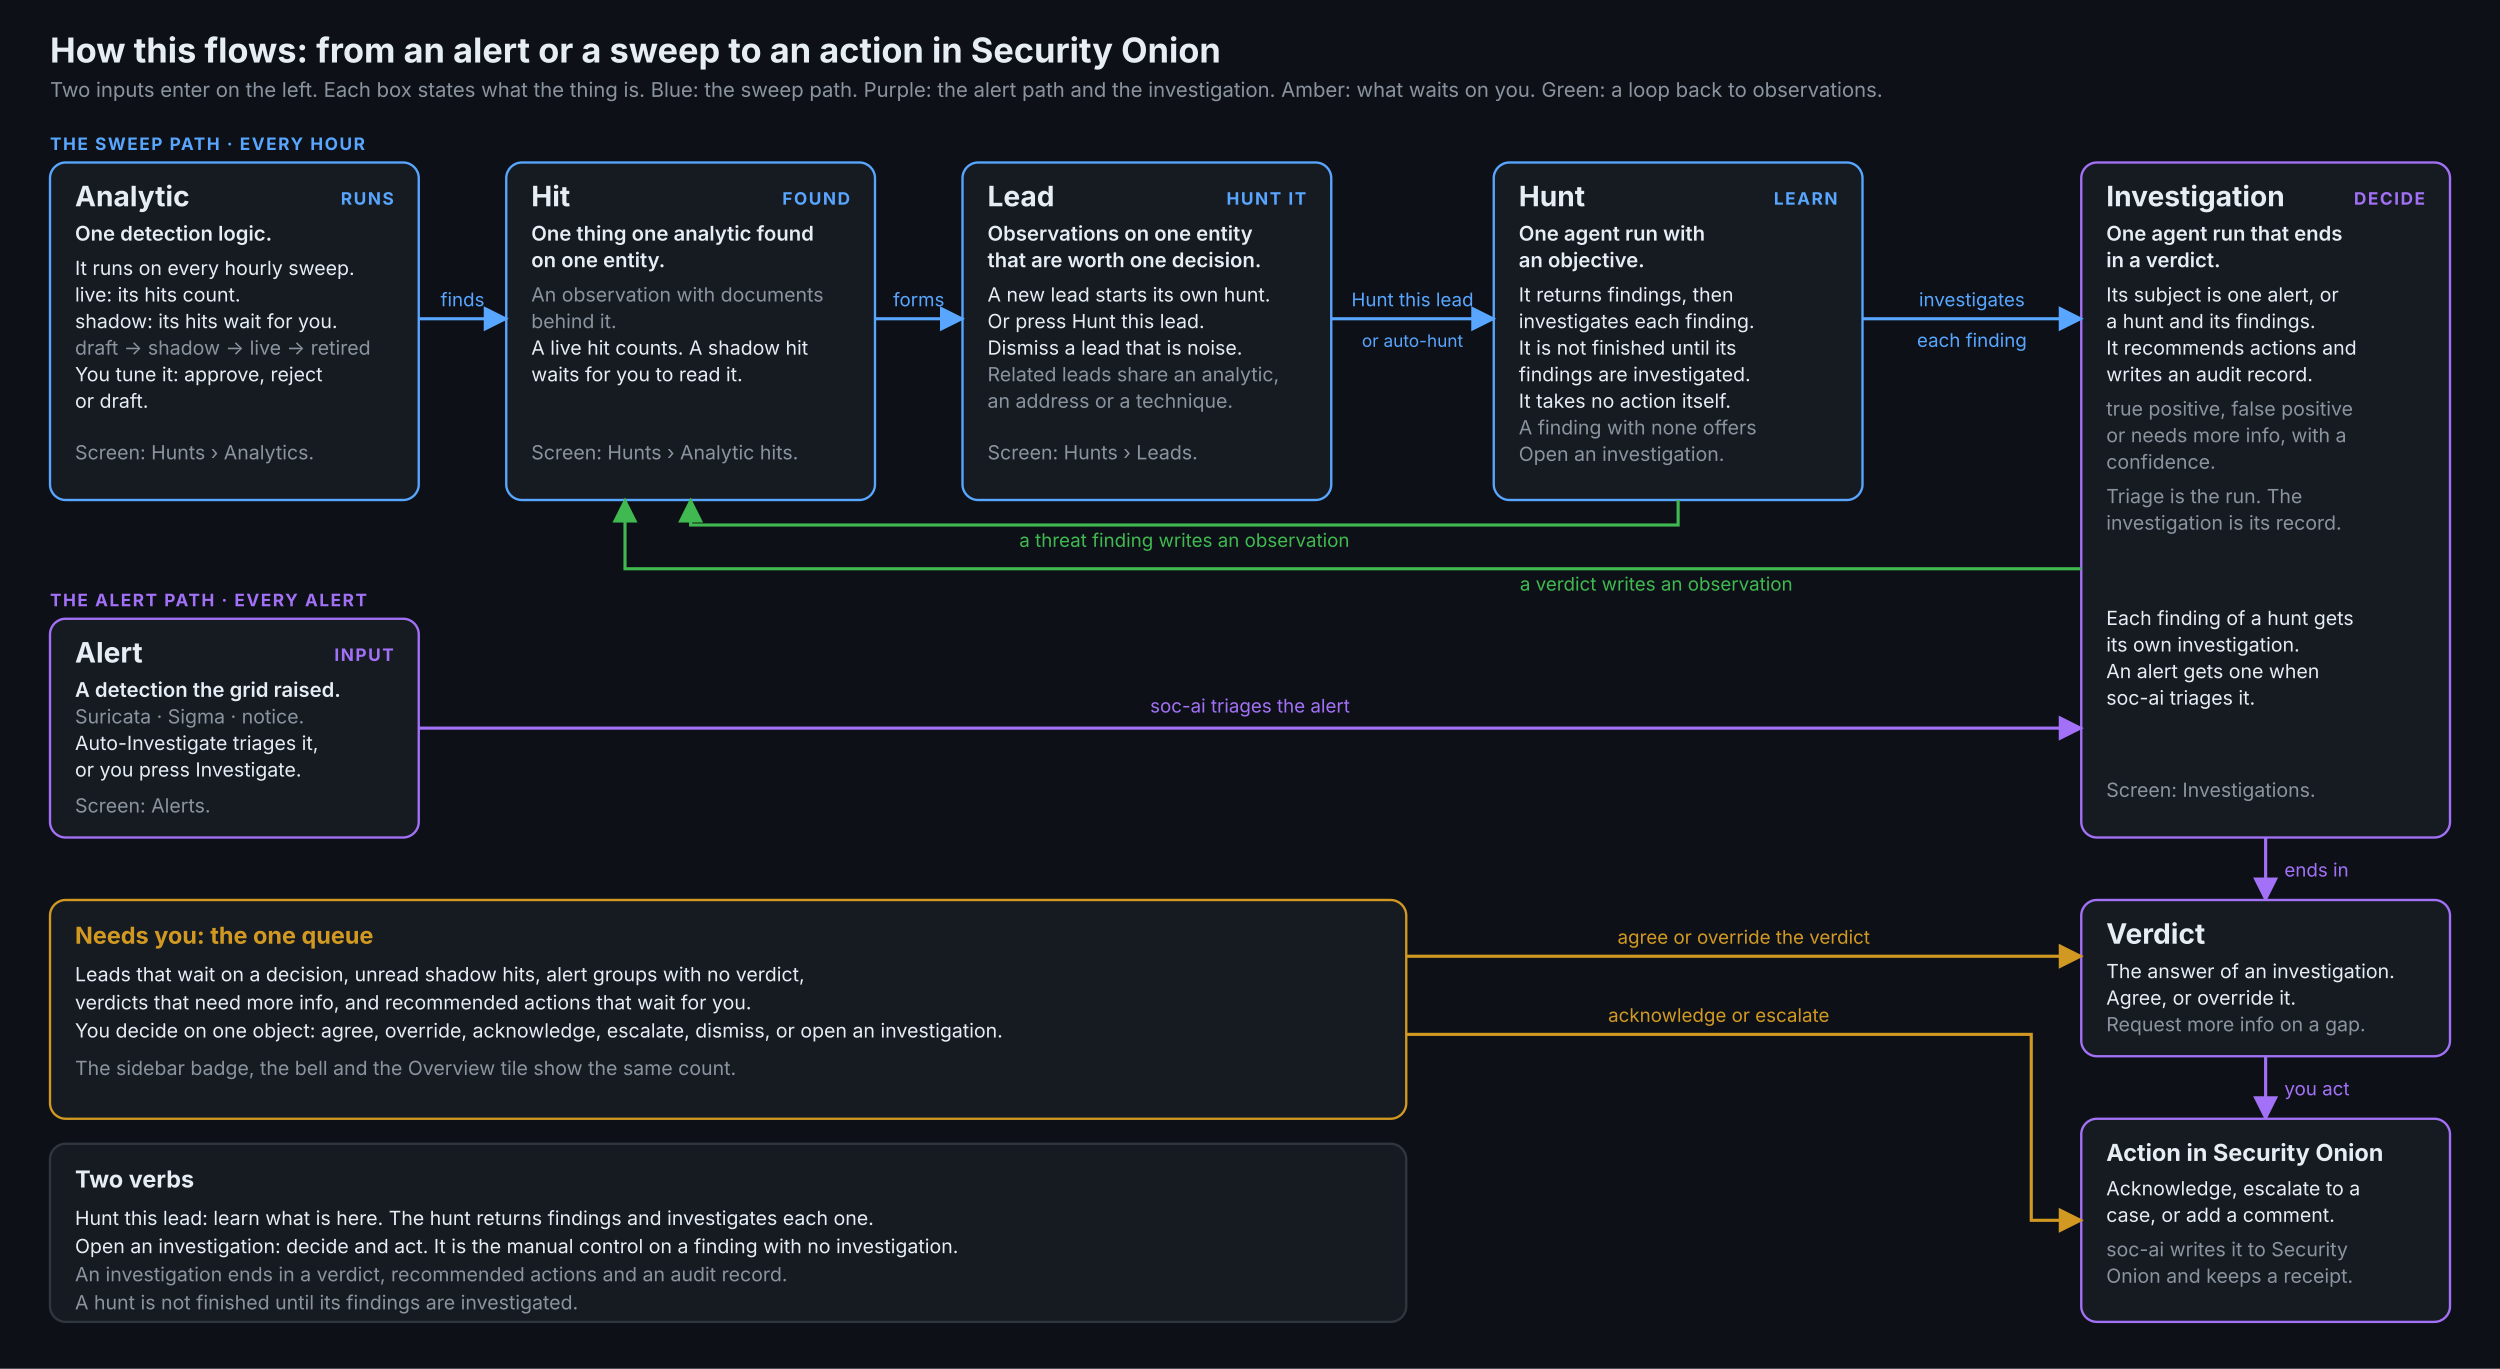
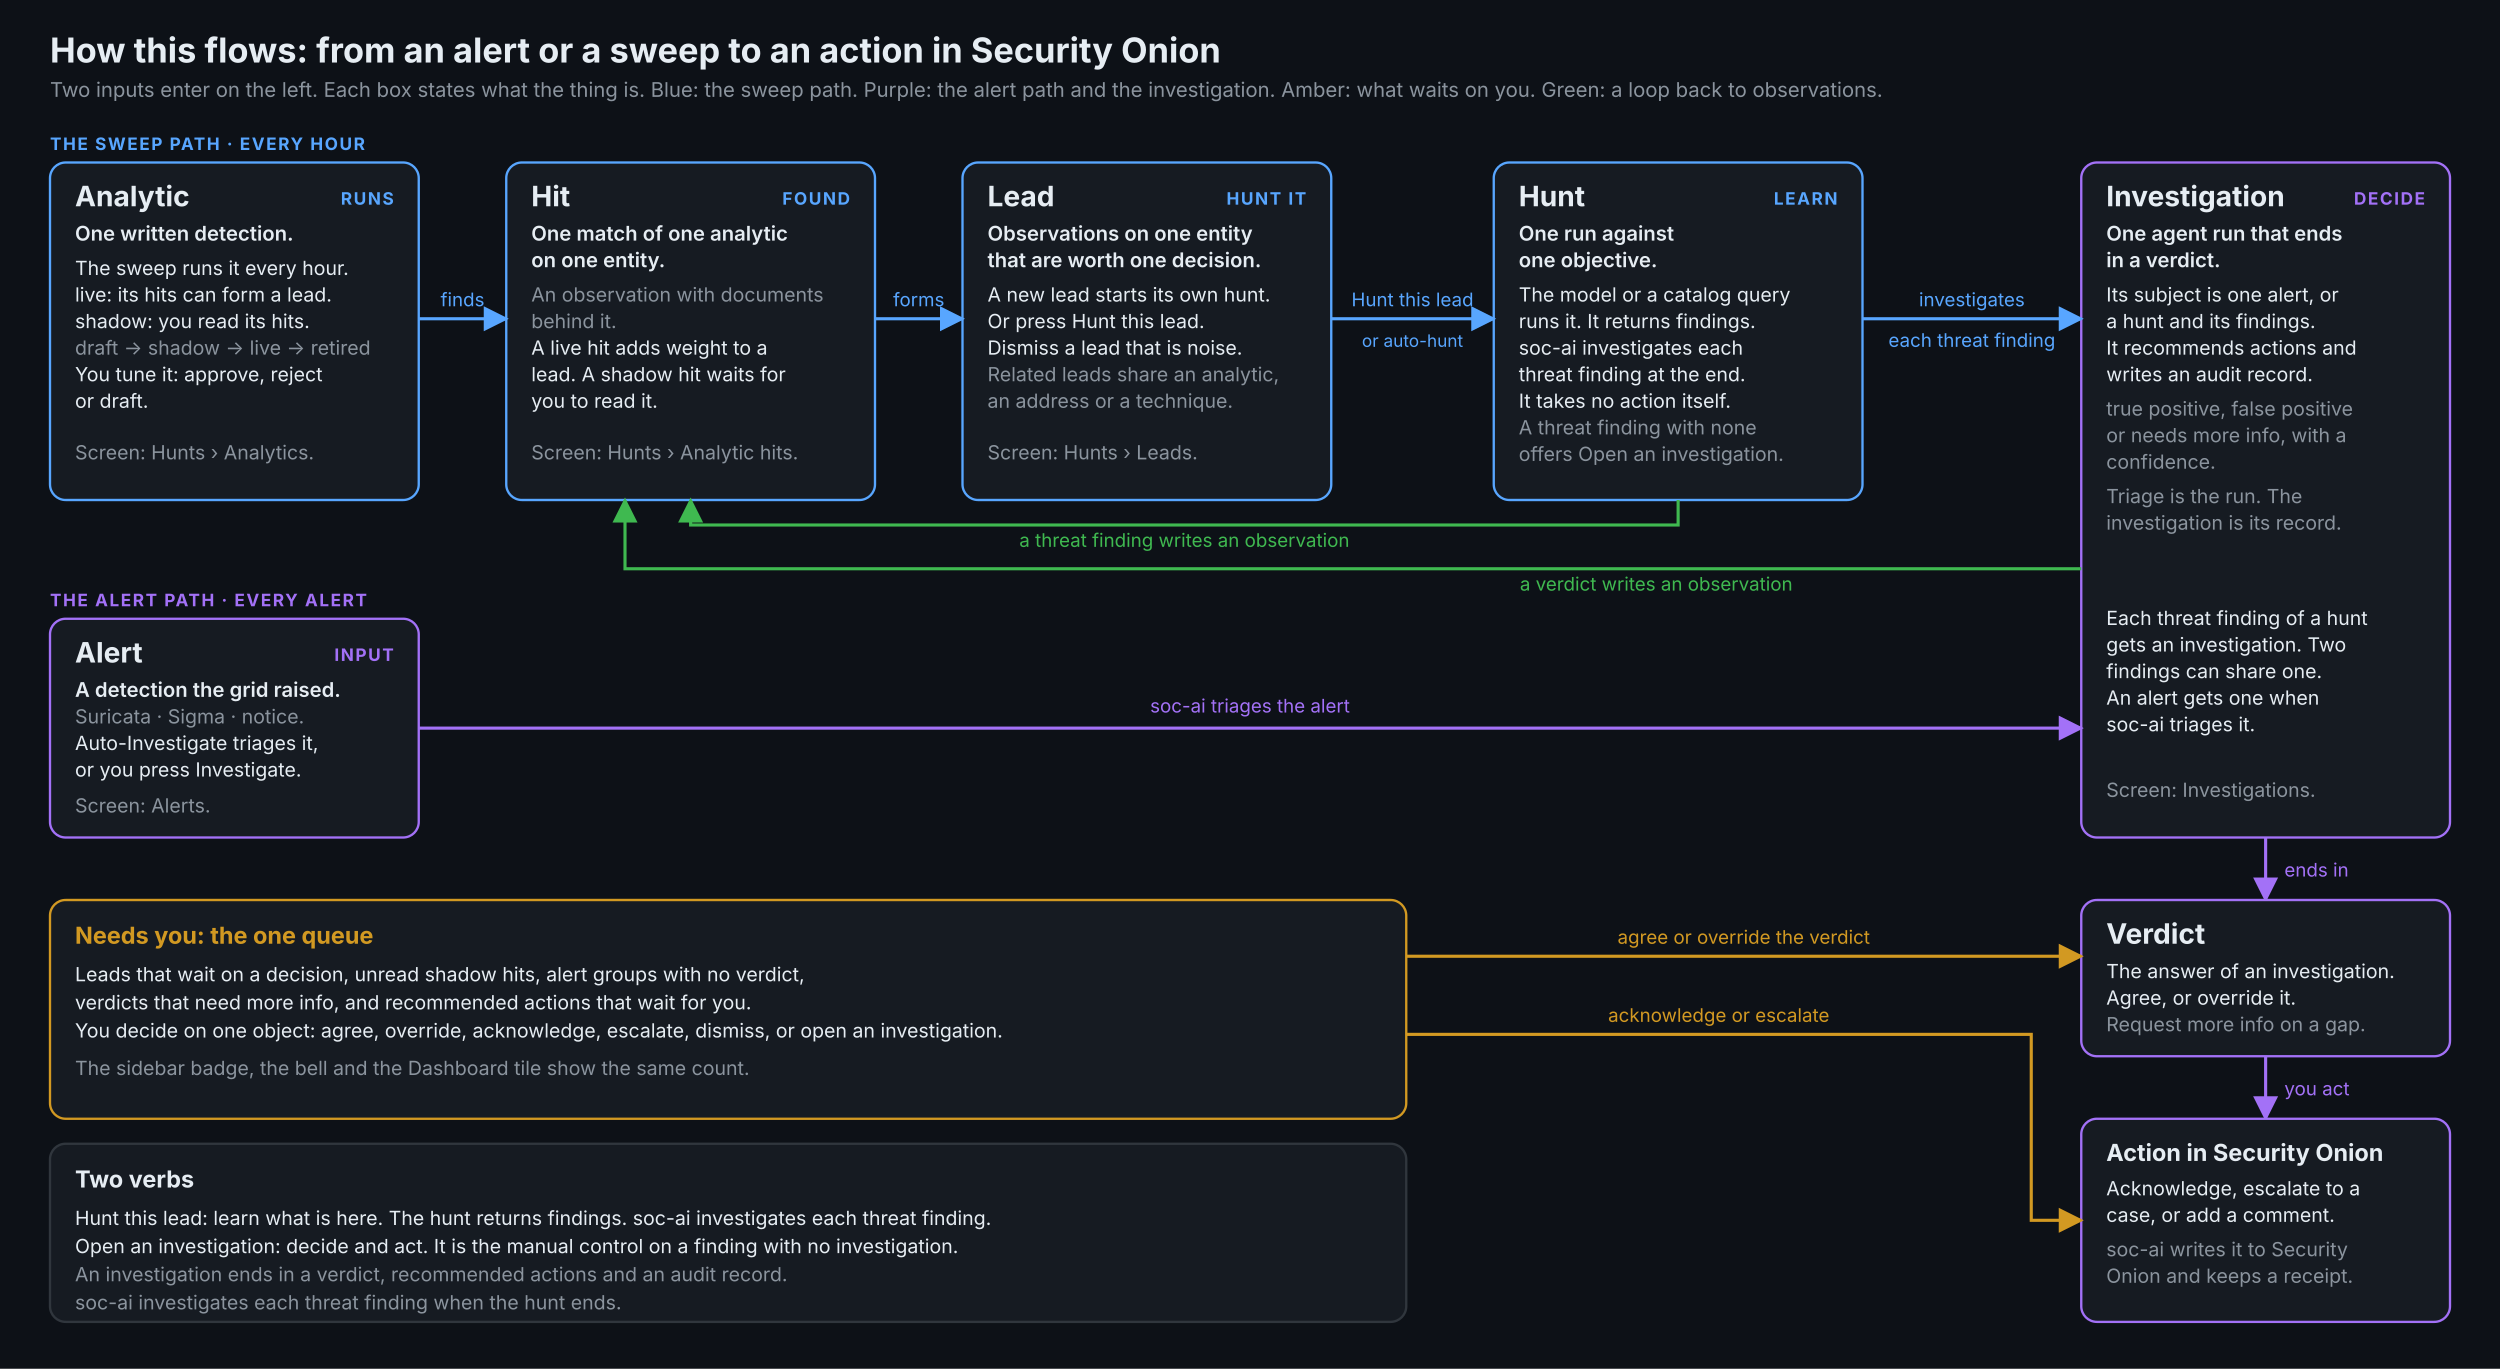
<svg xmlns="http://www.w3.org/2000/svg" width="1600" height="876" viewBox="0 0 1600 876" font-family="Inter, system-ui, -apple-system, Segoe UI, sans-serif">
  <defs>
    <marker id="arrow-blue" viewBox="0 0 10 10" refX="9" refY="5" markerWidth="8" markerHeight="8" orient="auto-start-reverse">
      <path d="M0,0 L10,5 L0,10 z" fill="#58a6ff" />
    </marker>
    <marker id="arrow-amber" viewBox="0 0 10 10" refX="9" refY="5" markerWidth="8" markerHeight="8" orient="auto-start-reverse">
      <path d="M0,0 L10,5 L0,10 z" fill="#d29922" />
    </marker>
    <marker id="arrow-green" viewBox="0 0 10 10" refX="9" refY="5" markerWidth="8" markerHeight="8" orient="auto-start-reverse">
      <path d="M0,0 L10,5 L0,10 z" fill="#3fb950" />
    </marker>
    <marker id="arrow-purple" viewBox="0 0 10 10" refX="9" refY="5" markerWidth="8" markerHeight="8" orient="auto-start-reverse">
      <path d="M0,0 L10,5 L0,10 z" fill="#a371f7" />
    </marker>
  </defs>
  <rect width="1600" height="876" fill="#0d1117" />
  <text x="32" y="40" font-size="22" font-weight="700" fill="#e6edf3">How this flows: from an alert or a sweep to an action in Security Onion</text>
  <text x="32" y="62" font-size="13" fill="#8b949e">Two inputs enter on the left. Each box states what the thing is. Blue: the sweep path. Purple: the alert path and the investigation. Amber: what waits on you. Green: a loop back to observations.</text>
  <text x="32" y="96" font-size="11" font-weight="700" fill="#58a6ff" letter-spacing="1">THE SWEEP PATH · EVERY HOUR</text>
  <rect x="32" y="104" width="236" height="216" rx="10" fill="#161b22" stroke="#58a6ff" stroke-width="1.5" />
  <text x="48" y="132" font-size="18" font-weight="700" fill="#e6edf3">Analytic</text>
  <text x="252" y="131" font-size="11" font-weight="700" fill="#58a6ff" text-anchor="end" letter-spacing="1">RUNS</text>
-   <text x="48" y="154" font-size="13" font-weight="600" fill="#e6edf3">One detection logic.</text>
-   <text x="48" y="176" font-size="12.5" fill="#e6edf3">It runs on every hourly sweep.</text>
-   <text x="48" y="193" font-size="12.5" fill="#e6edf3">live: its hits count.</text>
-   <text x="48" y="210" font-size="12.5" fill="#e6edf3">shadow: its hits wait for you.</text>
+   <text x="48" y="154" font-size="13" font-weight="600" fill="#e6edf3">One written detection.</text>
+   <text x="48" y="176" font-size="12.5" fill="#e6edf3">The sweep runs it every hour.</text>
+   <text x="48" y="193" font-size="12.5" fill="#e6edf3">live: its hits can form a lead.</text>
+   <text x="48" y="210" font-size="12.5" fill="#e6edf3">shadow: you read its hits.</text>
  <text x="48" y="227" font-size="12.5" fill="#8b949e">draft → shadow → live → retired</text>
  <text x="48" y="244" font-size="12.5" fill="#e6edf3">You tune it: approve, reject</text>
  <text x="48" y="261" font-size="12.5" fill="#e6edf3">or draft.</text>
  <text x="48" y="294" font-size="12.5" fill="#8b949e">Screen: Hunts › Analytics.</text>
  <rect x="324" y="104" width="236" height="216" rx="10" fill="#161b22" stroke="#58a6ff" stroke-width="1.5" />
  <text x="340" y="132" font-size="18" font-weight="700" fill="#e6edf3">Hit</text>
  <text x="544" y="131" font-size="11" font-weight="700" fill="#58a6ff" text-anchor="end" letter-spacing="1">FOUND</text>
-   <text x="340" y="154" font-size="13" font-weight="600" fill="#e6edf3">One thing one analytic found</text>
+   <text x="340" y="154" font-size="13" font-weight="600" fill="#e6edf3">One match of one analytic</text>
  <text x="340" y="171" font-size="13" font-weight="600" fill="#e6edf3">on one entity.</text>
  <text x="340" y="193" font-size="12.5" fill="#8b949e">An observation with documents</text>
  <text x="340" y="210" font-size="12.5" fill="#8b949e">behind it.</text>
-   <text x="340" y="227" font-size="12.5" fill="#e6edf3">A live hit counts. A shadow hit</text>
-   <text x="340" y="244" font-size="12.5" fill="#e6edf3">waits for you to read it.</text>
+   <text x="340" y="227" font-size="12.5" fill="#e6edf3">A live hit adds weight to a</text>
+   <text x="340" y="244" font-size="12.5" fill="#e6edf3">lead. A shadow hit waits for</text>
+   <text x="340" y="261" font-size="12.5" fill="#e6edf3">you to read it.</text>
  <text x="340" y="294" font-size="12.5" fill="#8b949e">Screen: Hunts › Analytic hits.</text>
  <rect x="616" y="104" width="236" height="216" rx="10" fill="#161b22" stroke="#58a6ff" stroke-width="1.5" />
  <text x="632" y="132" font-size="18" font-weight="700" fill="#e6edf3">Lead</text>
  <text x="836" y="131" font-size="11" font-weight="700" fill="#58a6ff" text-anchor="end" letter-spacing="1">HUNT IT</text>
  <text x="632" y="154" font-size="13" font-weight="600" fill="#e6edf3">Observations on one entity</text>
  <text x="632" y="171" font-size="13" font-weight="600" fill="#e6edf3">that are worth one decision.</text>
  <text x="632" y="193" font-size="12.5" fill="#e6edf3">A new lead starts its own hunt.</text>
  <text x="632" y="210" font-size="12.5" fill="#e6edf3">Or press Hunt this lead.</text>
  <text x="632" y="227" font-size="12.5" fill="#e6edf3">Dismiss a lead that is noise.</text>
  <text x="632" y="244" font-size="12.5" fill="#8b949e">Related leads share an analytic,</text>
  <text x="632" y="261" font-size="12.5" fill="#8b949e">an address or a technique.</text>
  <text x="632" y="294" font-size="12.5" fill="#8b949e">Screen: Hunts › Leads.</text>
  <rect x="956" y="104" width="236" height="216" rx="10" fill="#161b22" stroke="#58a6ff" stroke-width="1.5" />
  <text x="972" y="132" font-size="18" font-weight="700" fill="#e6edf3">Hunt</text>
  <text x="1176" y="131" font-size="11" font-weight="700" fill="#58a6ff" text-anchor="end" letter-spacing="1">LEARN</text>
-   <text x="972" y="154" font-size="13" font-weight="600" fill="#e6edf3">One agent run with</text>
-   <text x="972" y="171" font-size="13" font-weight="600" fill="#e6edf3">an objective.</text>
-   <text x="972" y="193" font-size="12.5" fill="#e6edf3">It returns findings, then</text>
-   <text x="972" y="210" font-size="12.5" fill="#e6edf3">investigates each finding.</text>
-   <text x="972" y="227" font-size="12.5" fill="#e6edf3">It is not finished until its</text>
-   <text x="972" y="244" font-size="12.5" fill="#e6edf3">findings are investigated.</text>
+   <text x="972" y="154" font-size="13" font-weight="600" fill="#e6edf3">One run against</text>
+   <text x="972" y="171" font-size="13" font-weight="600" fill="#e6edf3">one objective.</text>
+   <text x="972" y="193" font-size="12.5" fill="#e6edf3">The model or a catalog query</text>
+   <text x="972" y="210" font-size="12.5" fill="#e6edf3">runs it. It returns findings.</text>
+   <text x="972" y="227" font-size="12.5" fill="#e6edf3">soc-ai investigates each</text>
+   <text x="972" y="244" font-size="12.5" fill="#e6edf3">threat finding at the end.</text>
  <text x="972" y="261" font-size="12.5" fill="#e6edf3">It takes no action itself.</text>
-   <text x="972" y="278" font-size="12.5" fill="#8b949e">A finding with none offers</text>
-   <text x="972" y="295" font-size="12.5" fill="#8b949e">Open an investigation.</text>
+   <text x="972" y="278" font-size="12.5" fill="#8b949e">A threat finding with none</text>
+   <text x="972" y="295" font-size="12.5" fill="#8b949e">offers Open an investigation.</text>
  <rect x="1332" y="104" width="236" height="432" rx="10" fill="#161b22" stroke="#a371f7" stroke-width="1.5" />
  <text x="1348" y="132" font-size="18" font-weight="700" fill="#e6edf3">Investigation</text>
  <text x="1552" y="131" font-size="11" font-weight="700" fill="#a371f7" text-anchor="end" letter-spacing="1">DECIDE</text>
  <text x="1348" y="154" font-size="13" font-weight="600" fill="#e6edf3">One agent run that ends</text>
  <text x="1348" y="171" font-size="13" font-weight="600" fill="#e6edf3">in a verdict.</text>
  <text x="1348" y="193" font-size="12.5" fill="#e6edf3">Its subject is one alert, or</text>
  <text x="1348" y="210" font-size="12.5" fill="#e6edf3">a hunt and its findings.</text>
  <text x="1348" y="227" font-size="12.5" fill="#e6edf3">It recommends actions and</text>
  <text x="1348" y="244" font-size="12.5" fill="#e6edf3">writes an audit record.</text>
  <text x="1348" y="266" font-size="12.5" fill="#8b949e">true positive, false positive</text>
  <text x="1348" y="283" font-size="12.5" fill="#8b949e">or needs more info, with a</text>
  <text x="1348" y="300" font-size="12.5" fill="#8b949e">confidence.</text>
  <text x="1348" y="322" font-size="12.5" fill="#8b949e">Triage is the run. The</text>
  <text x="1348" y="339" font-size="12.5" fill="#8b949e">investigation is its record.</text>
-   <text x="1348" y="400" font-size="12.5" fill="#e6edf3">Each finding of a hunt gets</text>
-   <text x="1348" y="417" font-size="12.5" fill="#e6edf3">its own investigation.</text>
-   <text x="1348" y="434" font-size="12.5" fill="#e6edf3">An alert gets one when</text>
-   <text x="1348" y="451" font-size="12.5" fill="#e6edf3">soc-ai triages it.</text>
+   <text x="1348" y="400" font-size="12.5" fill="#e6edf3">Each threat finding of a hunt</text>
+   <text x="1348" y="417" font-size="12.5" fill="#e6edf3">gets an investigation. Two</text>
+   <text x="1348" y="434" font-size="12.5" fill="#e6edf3">findings can share one.</text>
+   <text x="1348" y="451" font-size="12.5" fill="#e6edf3">An alert gets one when</text>
+   <text x="1348" y="468" font-size="12.5" fill="#e6edf3">soc-ai triages it.</text>
  <text x="1348" y="510" font-size="12.5" fill="#8b949e">Screen: Investigations.</text>
  <path d="M 268,204 L 324,204" fill="none" stroke="#58a6ff" stroke-width="2" marker-end="url(#arrow-blue)" />
  <text x="296" y="196" font-size="12" fill="#58a6ff" text-anchor="middle">finds</text>
  <path d="M 560,204 L 616,204" fill="none" stroke="#58a6ff" stroke-width="2" marker-end="url(#arrow-blue)" />
  <text x="588" y="196" font-size="12" fill="#58a6ff" text-anchor="middle">forms</text>
  <path d="M 852,204 L 956,204" fill="none" stroke="#58a6ff" stroke-width="2" marker-end="url(#arrow-blue)" />
  <text x="904" y="196" font-size="12" fill="#58a6ff" text-anchor="middle">Hunt this lead</text>
  <text x="904" y="222" font-size="11" fill="#58a6ff" text-anchor="middle">or auto-hunt</text>
  <path d="M 1192,204 L 1332,204" fill="none" stroke="#58a6ff" stroke-width="2" marker-end="url(#arrow-blue)" />
  <text x="1262" y="196" font-size="12" fill="#58a6ff" text-anchor="middle">investigates</text>
-   <text x="1262" y="222" font-size="12" fill="#58a6ff" text-anchor="middle">each finding</text>
+   <text x="1262" y="222" font-size="12" fill="#58a6ff" text-anchor="middle">each threat finding</text>
  <path d="M 1074,320 L 1074,336 L 442,336 L 442,320" fill="none" stroke="#3fb950" stroke-width="2" marker-end="url(#arrow-green)" />
  <text x="758" y="350" font-size="12" fill="#3fb950" text-anchor="middle">a threat finding writes an observation</text>
  <path d="M 1332,364 L 400,364 L 400,320" fill="none" stroke="#3fb950" stroke-width="2" marker-end="url(#arrow-green)" />
  <text x="1060" y="378" font-size="12" fill="#3fb950" text-anchor="middle">a verdict writes an observation</text>
  <text x="32" y="388" font-size="11" font-weight="700" fill="#a371f7" letter-spacing="1">THE ALERT PATH · EVERY ALERT</text>
  <rect x="32" y="396" width="236" height="140" rx="10" fill="#161b22" stroke="#a371f7" stroke-width="1.5" />
  <text x="48" y="424" font-size="18" font-weight="700" fill="#e6edf3">Alert</text>
  <text x="252" y="423" font-size="11" font-weight="700" fill="#a371f7" text-anchor="end" letter-spacing="1">INPUT</text>
  <text x="48" y="446" font-size="13" font-weight="600" fill="#e6edf3">A detection the grid raised.</text>
  <text x="48" y="463" font-size="12.5" fill="#8b949e">Suricata · Sigma · notice.</text>
  <text x="48" y="480" font-size="12.5" fill="#e6edf3">Auto-Investigate triages it,</text>
  <text x="48" y="497" font-size="12.5" fill="#e6edf3">or you press Investigate.</text>
  <text x="48" y="520" font-size="12.5" fill="#8b949e">Screen: Alerts.</text>
  <path d="M 268,466 L 1332,466" fill="none" stroke="#a371f7" stroke-width="2" marker-end="url(#arrow-purple)" />
  <text x="800" y="456" font-size="12" fill="#a371f7" text-anchor="middle">soc-ai triages the alert</text>
  <path d="M 1450,536 L 1450,576" fill="none" stroke="#a371f7" stroke-width="2" marker-end="url(#arrow-purple)" />
  <text x="1462" y="561" font-size="12" fill="#a371f7">ends in</text>
  <rect x="1332" y="576" width="236" height="100" rx="10" fill="#161b22" stroke="#a371f7" stroke-width="1.5" />
  <text x="1348" y="604" font-size="18" font-weight="700" fill="#e6edf3">Verdict</text>
  <text x="1348" y="626" font-size="12.5" fill="#e6edf3">The answer of an investigation.</text>
  <text x="1348" y="643" font-size="12.5" fill="#e6edf3">Agree, or override it.</text>
  <text x="1348" y="660" font-size="12.5" fill="#8b949e">Request more info on a gap.</text>
  <path d="M 1450,676 L 1450,716" fill="none" stroke="#a371f7" stroke-width="2" marker-end="url(#arrow-purple)" />
  <text x="1462" y="701" font-size="12" fill="#a371f7">you act</text>
  <rect x="1332" y="716" width="236" height="130" rx="10" fill="#161b22" stroke="#a371f7" stroke-width="1.5" />
  <text x="1348" y="743" font-size="15" font-weight="700" fill="#e6edf3">Action in Security Onion</text>
  <text x="1348" y="765" font-size="12.5" fill="#e6edf3">Acknowledge, escalate to a</text>
  <text x="1348" y="782" font-size="12.5" fill="#e6edf3">case, or add a comment.</text>
  <text x="1348" y="804" font-size="12.5" fill="#8b949e">soc-ai writes it to Security</text>
  <text x="1348" y="821" font-size="12.5" fill="#8b949e">Onion and keeps a receipt.</text>
  <rect x="32" y="576" width="868" height="140" rx="10" fill="#161b22" stroke="#d29922" stroke-width="1.5" />
  <text x="48" y="604" font-size="15" font-weight="700" fill="#d29922">Needs you: the one queue</text>
  <text x="48" y="628" font-size="12.5" fill="#e6edf3">Leads that wait on a decision, unread shadow hits, alert groups with no verdict,</text>
  <text x="48" y="646" font-size="12.5" fill="#e6edf3">verdicts that need more info, and recommended actions that wait for you.</text>
  <text x="48" y="664" font-size="12.5" fill="#e6edf3">You decide on one object: agree, override, acknowledge, escalate, dismiss, or open an investigation.</text>
-   <text x="48" y="688" font-size="12.5" fill="#8b949e">The sidebar badge, the bell and the Overview tile show the same count.</text>
+   <text x="48" y="688" font-size="12.5" fill="#8b949e">The sidebar badge, the bell and the Dashboard tile show the same count.</text>
  <path d="M 900,612 L 1332,612" fill="none" stroke="#d29922" stroke-width="2" marker-end="url(#arrow-amber)" />
  <text x="1116" y="604" font-size="12" fill="#d29922" text-anchor="middle">agree or override the verdict</text>
  <path d="M 900,662 L 1300,662 L 1300,781 L 1332,781" fill="none" stroke="#d29922" stroke-width="2" marker-end="url(#arrow-amber)" />
  <text x="1100" y="654" font-size="12" fill="#d29922" text-anchor="middle">acknowledge or escalate</text>
  <rect x="32" y="732" width="868" height="114" rx="10" fill="#161b22" stroke="#30363d" stroke-width="1.5" />
  <text x="48" y="760" font-size="15" font-weight="700" fill="#e6edf3">Two verbs</text>
-   <text x="48" y="784" font-size="12.5" fill="#e6edf3">Hunt this lead: learn what is here. The hunt returns findings and investigates each one.</text>
+   <text x="48" y="784" font-size="12.5" fill="#e6edf3">Hunt this lead: learn what is here. The hunt returns findings. soc-ai investigates each threat finding.</text>
  <text x="48" y="802" font-size="12.5" fill="#e6edf3">Open an investigation: decide and act. It is the manual control on a finding with no investigation.</text>
  <text x="48" y="820" font-size="12.5" fill="#8b949e">An investigation ends in a verdict, recommended actions and an audit record.</text>
-   <text x="48" y="838" font-size="12.5" fill="#8b949e">A hunt is not finished until its findings are investigated.</text>
+   <text x="48" y="838" font-size="12.5" fill="#8b949e">soc-ai investigates each threat finding when the hunt ends.</text>
</svg>
